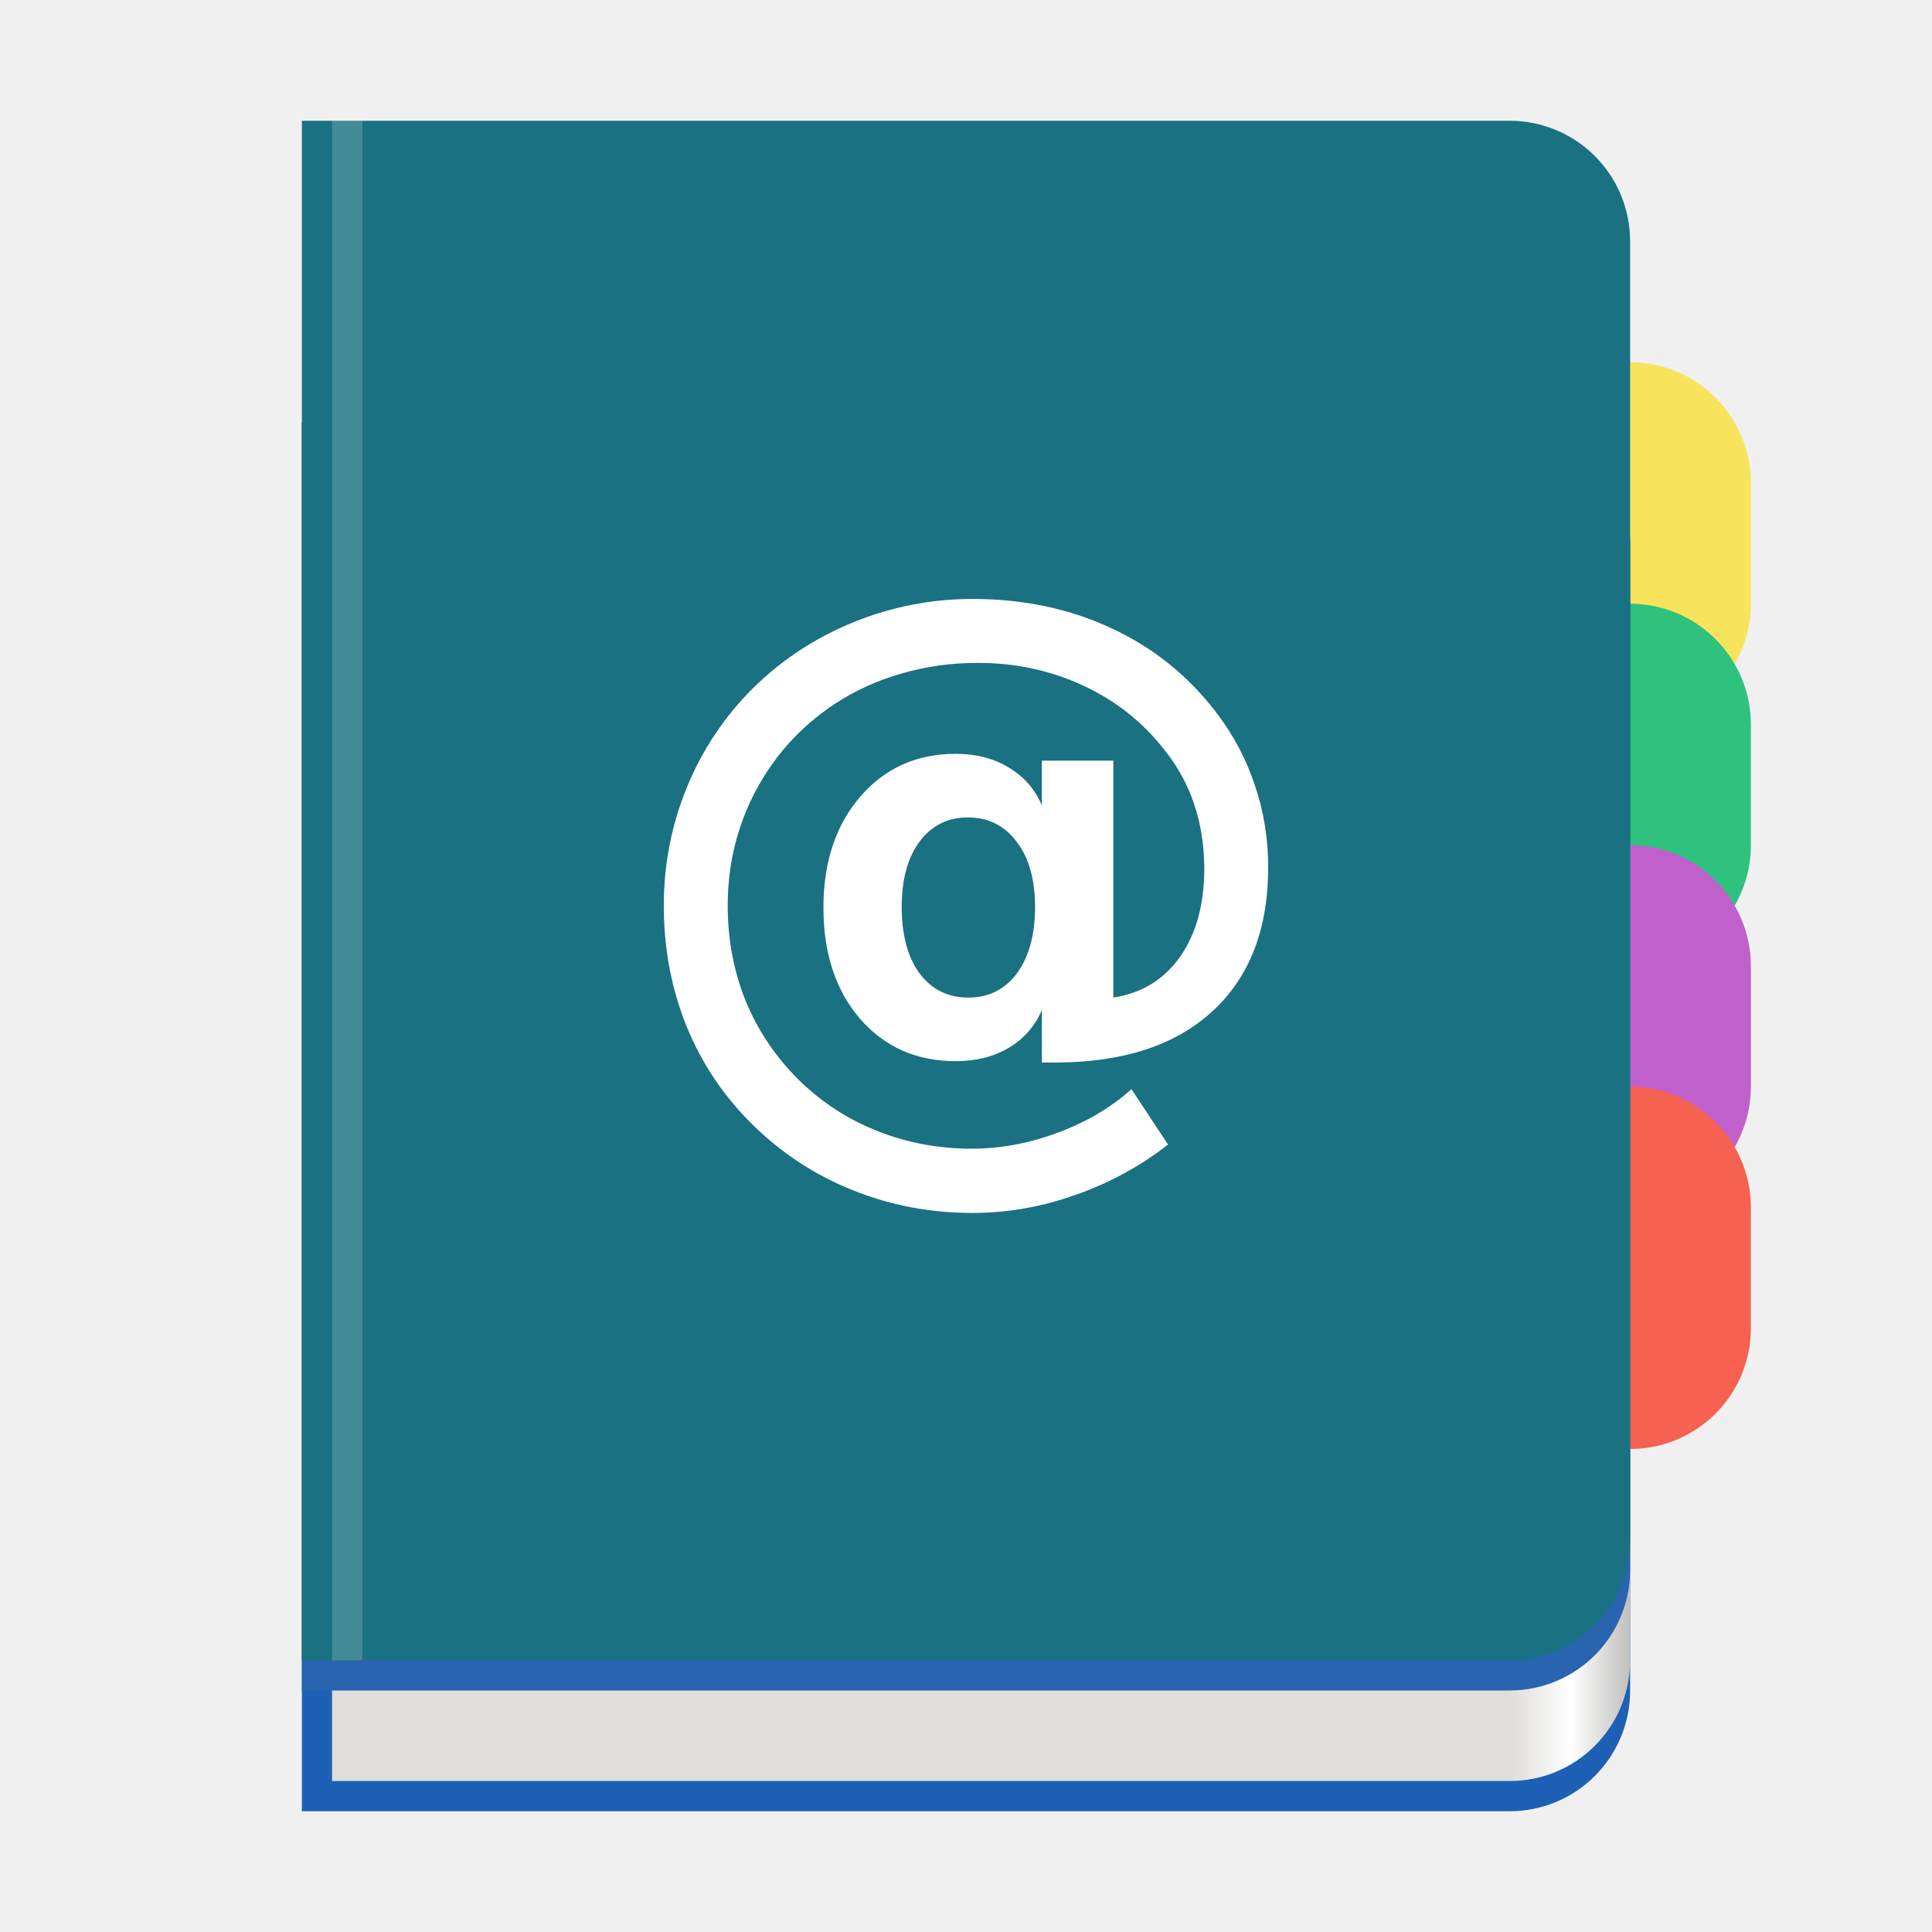
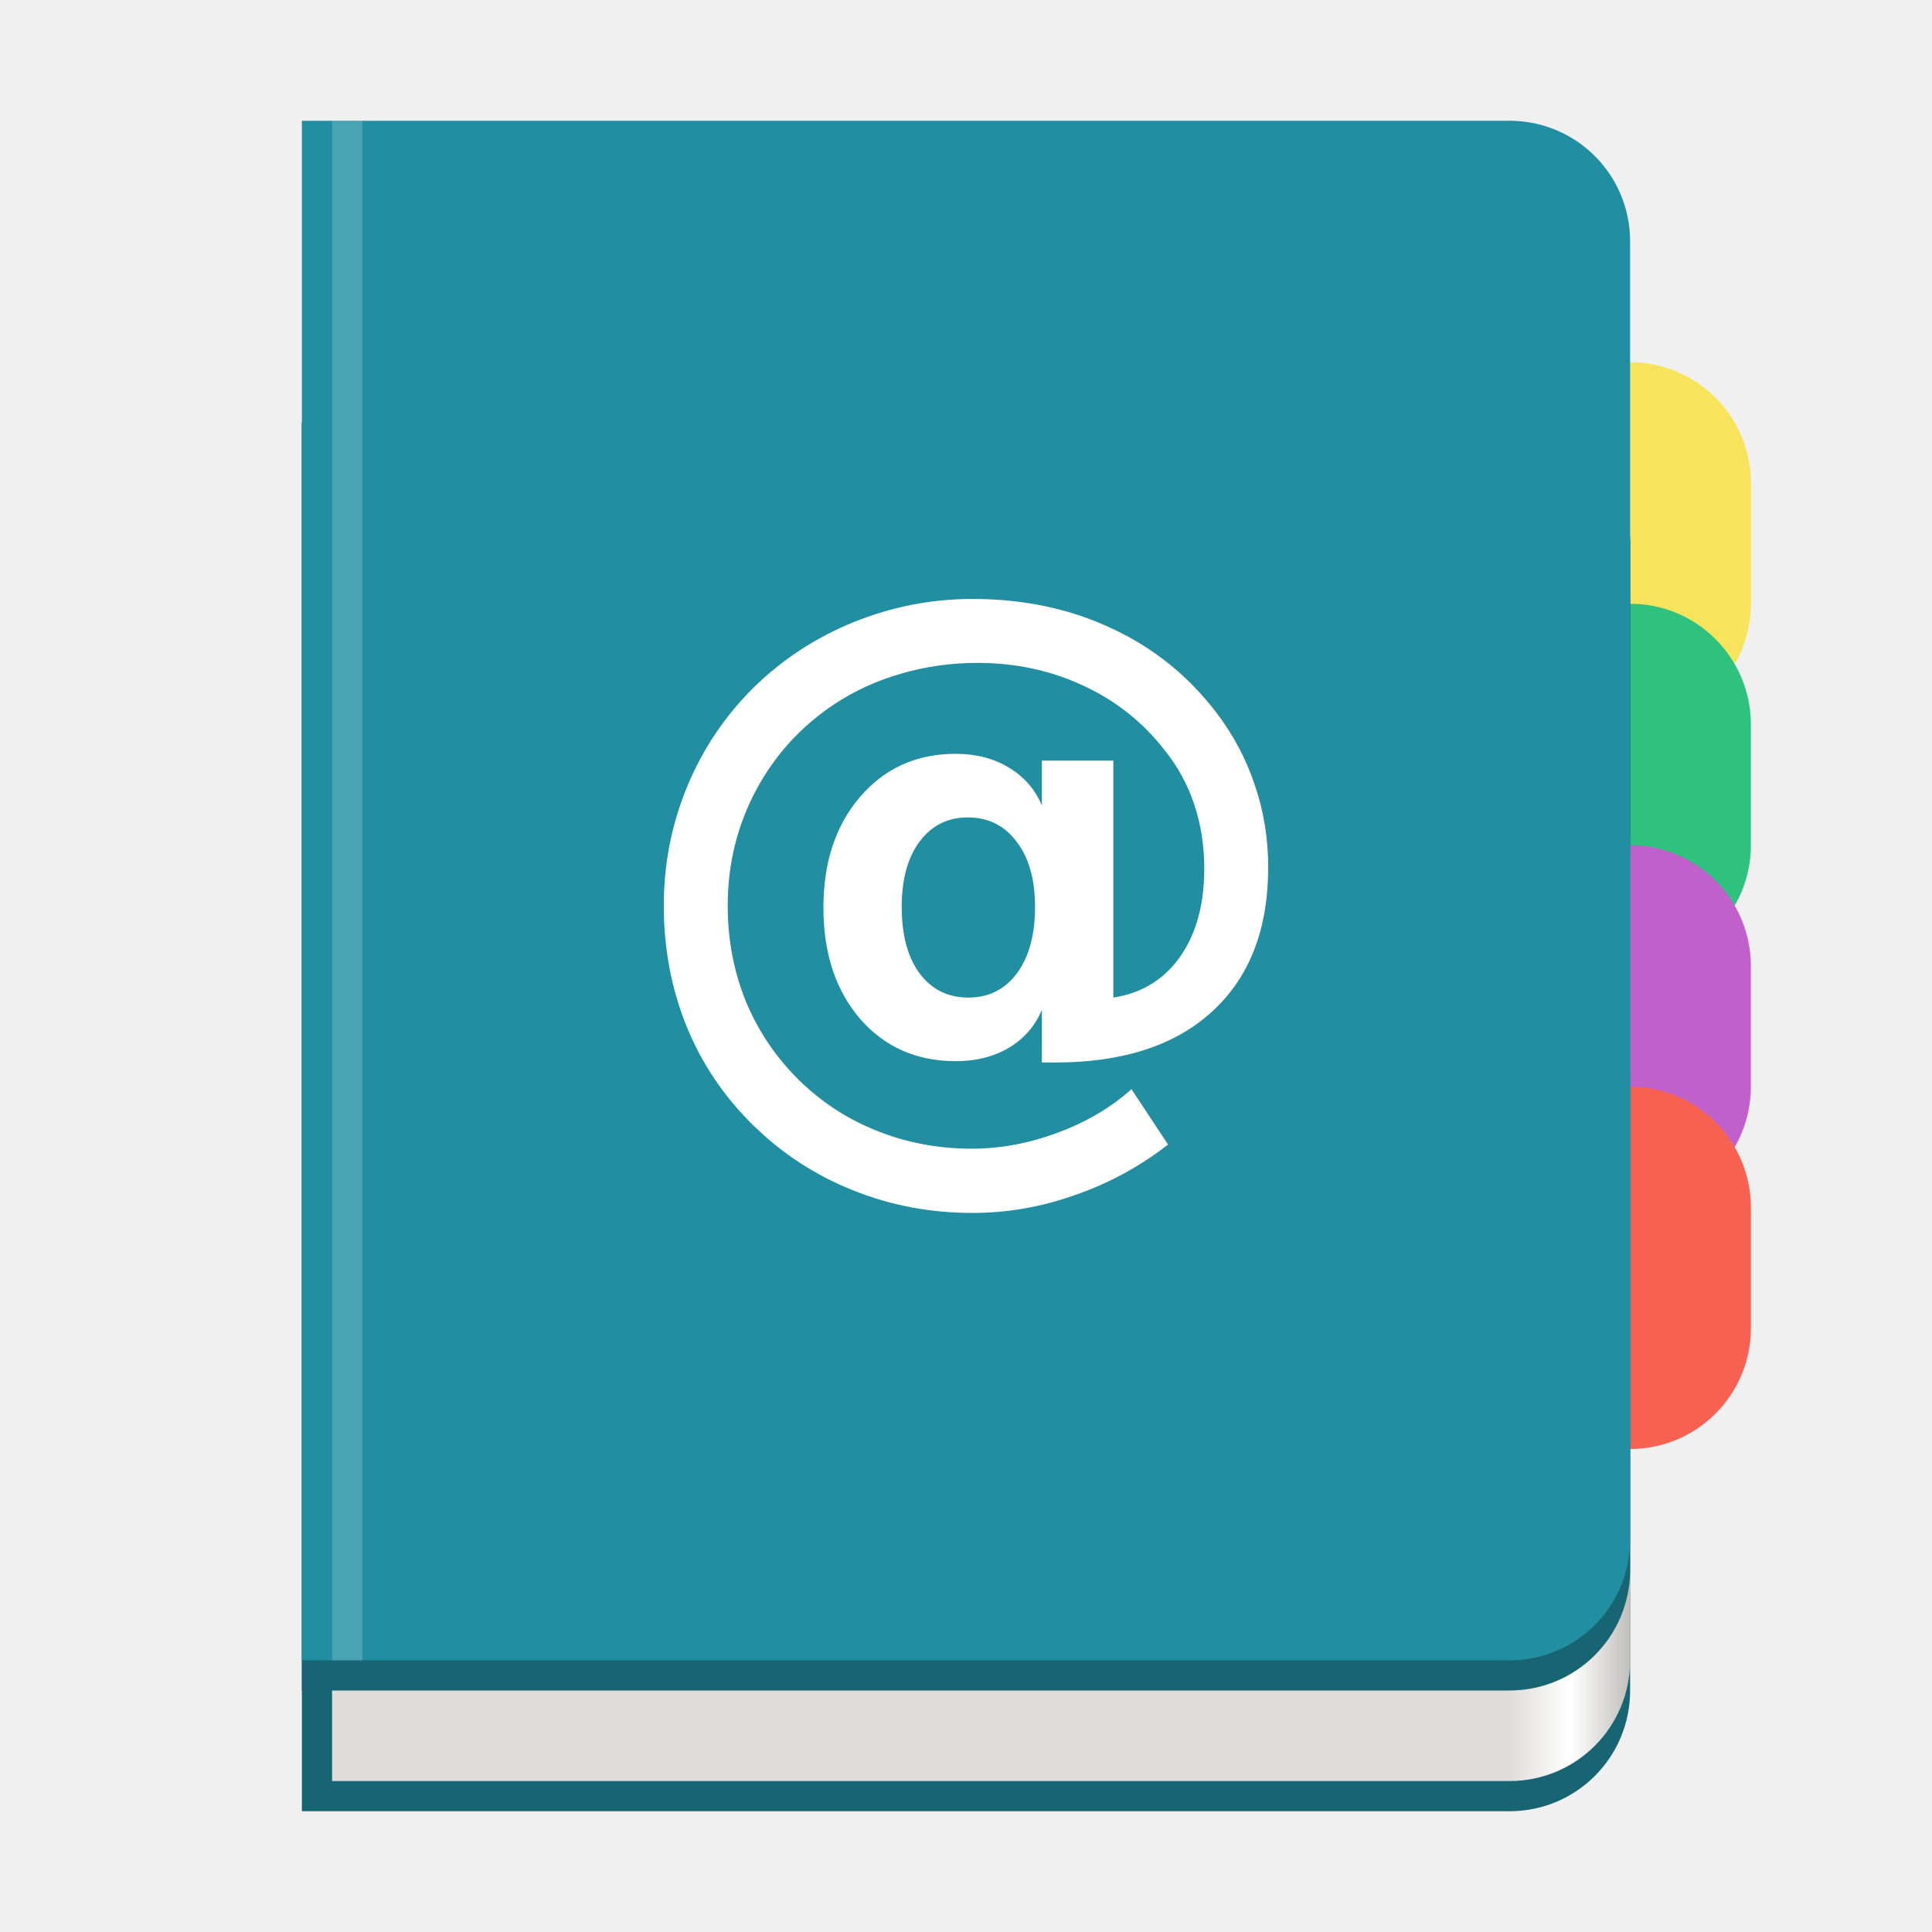
<svg xmlns="http://www.w3.org/2000/svg" xmlns:xlink="http://www.w3.org/1999/xlink" viewBox="0 0 128 128" style="display:inline;enable-background:new" version="1.0" id="svg11300" height="128" width="128">
  <defs id="defs3">
    <linearGradient id="linearGradient1458">
      <stop id="stop1452" offset="0" style="stop-color:#deddda;stop-opacity:1" />
      <stop style="stop-color:#ffffff;stop-opacity:1" offset="0.511" id="stop1454" />
      <stop id="stop1456" offset="1" style="stop-color:#c0bfbc;stop-opacity:1" />
    </linearGradient>
    <linearGradient gradientTransform="translate(0,640)" gradientUnits="userSpaceOnUse" y2="120" x2="416" y1="120" x1="384" id="linearGradient1053-2" xlink:href="#linearGradient1458" />
  </defs>
  <g transform="translate(0,-172)" style="display:inline" id="layer1">
    <g style="display:none" id="layer3">
      <circle style="display:inline;opacity:0.1;vector-effect:none;fill:none;fill-opacity:1;stroke:#000000;stroke-width:0.99;stroke-linecap:butt;stroke-linejoin:miter;stroke-miterlimit:4;stroke-dasharray:0.99, 0.99;stroke-dashoffset:0;stroke-opacity:1;marker:none;marker-start:none;marker-mid:none;marker-end:none;paint-order:normal;enable-background:new" id="circle2892" r="59.504" cy="236" cx="64" />
      <rect style="display:inline;opacity:0.1;vector-effect:none;fill:none;fill-opacity:1;stroke:#000000;stroke-width:0.99;stroke-linecap:butt;stroke-linejoin:miter;stroke-miterlimit:4;stroke-dasharray:0.99, 0.99;stroke-dashoffset:0;stroke-opacity:1;marker:none;marker-start:none;marker-mid:none;marker-end:none;paint-order:normal;enable-background:new" id="rect2894" width="87.01" height="111.01" x="20.495" y="180.495" rx="8.701" ry="7.929" />
      <rect style="display:inline;opacity:0.1;vector-effect:none;fill:none;fill-opacity:1;stroke:#000000;stroke-width:0.99;stroke-linecap:butt;stroke-linejoin:miter;stroke-miterlimit:4;stroke-dasharray:0.99, 0.99;stroke-dashoffset:0;stroke-opacity:1;marker:none;marker-start:none;marker-mid:none;marker-end:none;paint-order:normal;enable-background:new" id="rect2896" width="103.01" height="103.01" x="12.495" y="184.495" rx="7.924" ry="7.924" />
      <rect style="display:inline;opacity:0.1;vector-effect:none;fill:none;fill-opacity:1;stroke:#000000;stroke-width:0.99;stroke-linecap:butt;stroke-linejoin:miter;stroke-miterlimit:4;stroke-dasharray:0.99, 0.99;stroke-dashoffset:0;stroke-opacity:1;marker:none;marker-start:none;marker-mid:none;marker-end:none;paint-order:normal;enable-background:new" id="rect2898" width="111.01" height="87.01" x="8.495" y="200.495" rx="7.929" ry="8.701" />
      <path style="display:inline;fill:none;stroke:#409fb0;stroke-width:2;stroke-linecap:butt;stroke-linejoin:miter;stroke-miterlimit:4;stroke-dasharray:none;stroke-opacity:1;enable-background:new" d="M 2.6203015e-5,289 H 128" id="path2900" />
    </g>
    <g style="display:inline" id="layer9">
      <g transform="translate(192.5,2.5)" id="g1308" style="display:inline;enable-background:new">
        <rect style="display:inline;opacity:1;fill:#f8e45c;fill-opacity:1;stroke:none;stroke-width:6;stroke-linecap:round;stroke-linejoin:miter;stroke-miterlimit:4;stroke-dasharray:none;stroke-dashoffset:0;stroke-opacity:1;marker:none;marker-start:none;marker-mid:none;marker-end:none;paint-order:normal;enable-background:new" id="rect1036-36" width="16" height="24" x="-92.5" y="193.5" rx="8" ry="8.003" />
        <rect style="display:inline;opacity:1;fill:#2ec27e;fill-opacity:1;stroke:none;stroke-width:6;stroke-linecap:round;stroke-linejoin:miter;stroke-miterlimit:4;stroke-dasharray:none;stroke-dashoffset:0;stroke-opacity:1;marker:none;marker-start:none;marker-mid:none;marker-end:none;paint-order:normal;enable-background:new" id="rect1036-3-7" width="16" height="24" x="-92.5" y="209.5" rx="8" ry="8.003" />
        <rect style="display:inline;opacity:1;fill:#c061cb;fill-opacity:1;stroke:none;stroke-width:6;stroke-linecap:round;stroke-linejoin:miter;stroke-miterlimit:4;stroke-dasharray:none;stroke-dashoffset:0;stroke-opacity:1;marker:none;marker-start:none;marker-mid:none;marker-end:none;paint-order:normal;enable-background:new" id="rect1036-3-3-5" width="16" height="24" x="-92.5" y="225.5" rx="8" ry="8.003" />
        <rect style="display:inline;opacity:1;fill:#f66151;fill-opacity:1;stroke:none;stroke-width:6;stroke-linecap:round;stroke-linejoin:miter;stroke-miterlimit:4;stroke-dasharray:none;stroke-dashoffset:0;stroke-opacity:1;marker:none;marker-start:none;marker-mid:none;marker-end:none;paint-order:normal;enable-background:new" id="rect1036-3-3-6-3" width="16" height="24" x="-92.5" y="241.5" rx="8" ry="8.003" />
        <g style="display:inline;enable-background:new" id="g1002" transform="matrix(0.25,0,0,0.25,-188.5,62.5)">
-           <path id="rect954-3" d="m 64,540 v 368 h 320 c 17.728,0 32,-14.272 32,-32 V 572 c 0,-17.728 -14.272,-32 -32,-32 z" style="display:inline;opacity:1;fill:#1d60b5;fill-opacity:1;stroke:none;stroke-width:24;stroke-linecap:butt;stroke-linejoin:miter;stroke-miterlimit:4;stroke-dasharray:none;stroke-dashoffset:0;stroke-opacity:1;marker:none;marker-start:none;marker-mid:none;marker-end:none;paint-order:normal;enable-background:new" />
+           <path id="rect954-3" d="m 64,540 v 368 h 320 c 17.728,0 32,-14.272 32,-32 V 572 c 0,-17.728 -14.272,-32 -32,-32 z" style="display:inline;opacity:1;fill:#176472;fill-opacity:1;stroke:none;stroke-width:24;stroke-linecap:butt;stroke-linejoin:miter;stroke-miterlimit:4;stroke-dasharray:none;stroke-dashoffset:0;stroke-opacity:1;marker:none;marker-start:none;marker-mid:none;marker-end:none;paint-order:normal;enable-background:new" />
          <path id="rect954-3-6-1" d="m 72,620 v 280 h 312 c 17.728,0 32,-14.272 32,-32 V 652 c 0,-17.728 -14.272,-32 -32,-32 z" style="display:inline;opacity:1;fill:url(#linearGradient1053-2);fill-opacity:1;stroke:none;stroke-width:24;stroke-linecap:butt;stroke-linejoin:miter;stroke-miterlimit:4;stroke-dasharray:none;stroke-dashoffset:0;stroke-opacity:1;marker:none;marker-start:none;marker-mid:none;marker-end:none;paint-order:normal;enable-background:new" />
-           <path id="rect954-3-2" d="m 64,540 v 336 h 320 c 17.728,0 32,-14.272 32,-32 V 572 c 0,-17.728 -14.272,-32 -32,-32 z" style="display:inline;opacity:1;fill:#2864b0;fill-opacity:1;stroke:none;stroke-width:24;stroke-linecap:butt;stroke-linejoin:miter;stroke-miterlimit:4;stroke-dasharray:none;stroke-dashoffset:0;stroke-opacity:1;marker:none;marker-start:none;marker-mid:none;marker-end:none;paint-order:normal;enable-background:new" />
-           <path id="rect954-3-2-9-0-3" d="m 64,460 v 408 h 320 c 17.728,0 32,-14.272 32,-32 V 492 c 0,-17.728 -14.272,-32 -32,-32 z" style="display:inline;opacity:1;fill:#1a7181;fill-opacity:1;stroke:none;stroke-width:24;stroke-linecap:butt;stroke-linejoin:miter;stroke-miterlimit:4;stroke-dasharray:none;stroke-dashoffset:0;stroke-opacity:1;marker:none;marker-start:none;marker-mid:none;marker-end:none;paint-order:normal;enable-background:new" />
+           <path id="rect954-3-2" d="m 64,540 v 336 h 320 c 17.728,0 32,-14.272 32,-32 V 572 c 0,-17.728 -14.272,-32 -32,-32 z" style="display:inline;opacity:1;fill:#176472;fill-opacity:1;stroke:none;stroke-width:24;stroke-linecap:butt;stroke-linejoin:miter;stroke-miterlimit:4;stroke-dasharray:none;stroke-dashoffset:0;stroke-opacity:1;marker:none;marker-start:none;marker-mid:none;marker-end:none;paint-order:normal;enable-background:new" />
+           <path id="rect954-3-2-9-0-3" d="m 64,460 v 408 h 320 c 17.728,0 32,-14.272 32,-32 V 492 c 0,-17.728 -14.272,-32 -32,-32 z" style="display:inline;opacity:1;fill:#218ea1;fill-opacity:1;stroke:none;stroke-width:24;stroke-linecap:butt;stroke-linejoin:miter;stroke-miterlimit:4;stroke-dasharray:none;stroke-dashoffset:0;stroke-opacity:1;marker:none;marker-start:none;marker-mid:none;marker-end:none;paint-order:normal;enable-background:new" />
          <path style="display:inline;opacity:0.187;fill:#ffffff;fill-opacity:1;stroke:none;stroke-width:24;stroke-linecap:butt;stroke-linejoin:miter;stroke-miterlimit:4;stroke-dasharray:none;stroke-dashoffset:0;stroke-opacity:1;marker:none;marker-start:none;marker-mid:none;marker-end:none;paint-order:normal;enable-background:new" d="m 72,460 h 8 v 408 h -8 z" id="rect1366-2" />
        </g>
        <path d="m -132.758,229.59 q 0,2.786 1.178,4.394 1.2,1.608 3.239,1.608 2.016,0 3.216,-1.608 1.2,-1.631 1.2,-4.394 0,-2.741 -1.223,-4.326 -1.2,-1.608 -3.239,-1.608 -1.993,0 -3.194,1.608 -1.178,1.585 -1.178,4.326 z m 9.286,6.818 q -0.679,1.608 -2.197,2.514 -1.495,0.883 -3.511,0.883 -3.896,0 -6.342,-2.809 -2.424,-2.831 -2.424,-7.361 0,-4.53 2.446,-7.361 2.446,-2.831 6.319,-2.831 2.016,0 3.511,0.906 1.518,0.906 2.197,2.514 v -2.967 h 4.734 v 15.696 q 2.809,-0.43 4.417,-2.695 1.608,-2.288 1.608,-5.844 0,-2.265 -0.657,-4.235 -0.657,-1.993 -1.993,-3.647 -2.152,-2.763 -5.391,-4.258 -3.216,-1.495 -6.976,-1.495 -2.627,0 -5.028,0.702 -2.401,0.679 -4.439,2.016 -3.352,2.22 -5.232,5.753 -1.857,3.511 -1.857,7.61 0,3.375 1.2,6.342 1.223,2.944 3.511,5.209 2.265,2.22 5.187,3.375 2.944,1.178 6.274,1.178 2.854,0 5.708,-1.065 2.854,-1.065 4.87,-2.877 l 2.424,3.669 q -2.831,2.197 -6.183,3.352 -3.329,1.178 -6.772,1.178 -4.19,0 -7.905,-1.495 -3.715,-1.472 -6.614,-4.303 -2.899,-2.831 -4.417,-6.546 -1.518,-3.737 -1.518,-8.018 0,-4.122 1.54,-7.859 1.54,-3.737 4.394,-6.568 2.854,-2.809 6.636,-4.349 3.805,-1.54 7.882,-1.54 5.074,0 9.218,1.948 4.145,1.925 6.931,5.572 1.699,2.22 2.559,4.824 0.883,2.582 0.883,5.436 0,6.138 -3.692,9.535 -3.692,3.397 -10.419,3.397 h -0.883 z" style="font-style:normal;font-variant:normal;font-weight:bold;font-stretch:normal;font-size:185.545px;line-height:1.25;font-family:sans-serif;-inkscape-font-specification:'sans-serif Bold';letter-spacing:0px;word-spacing:0px;display:inline;opacity:1;fill:#ffffff;fill-opacity:1;stroke:none;stroke-width:0.25;enable-background:new" id="path882-5" />
      </g>
    </g>
  </g>
</svg>
